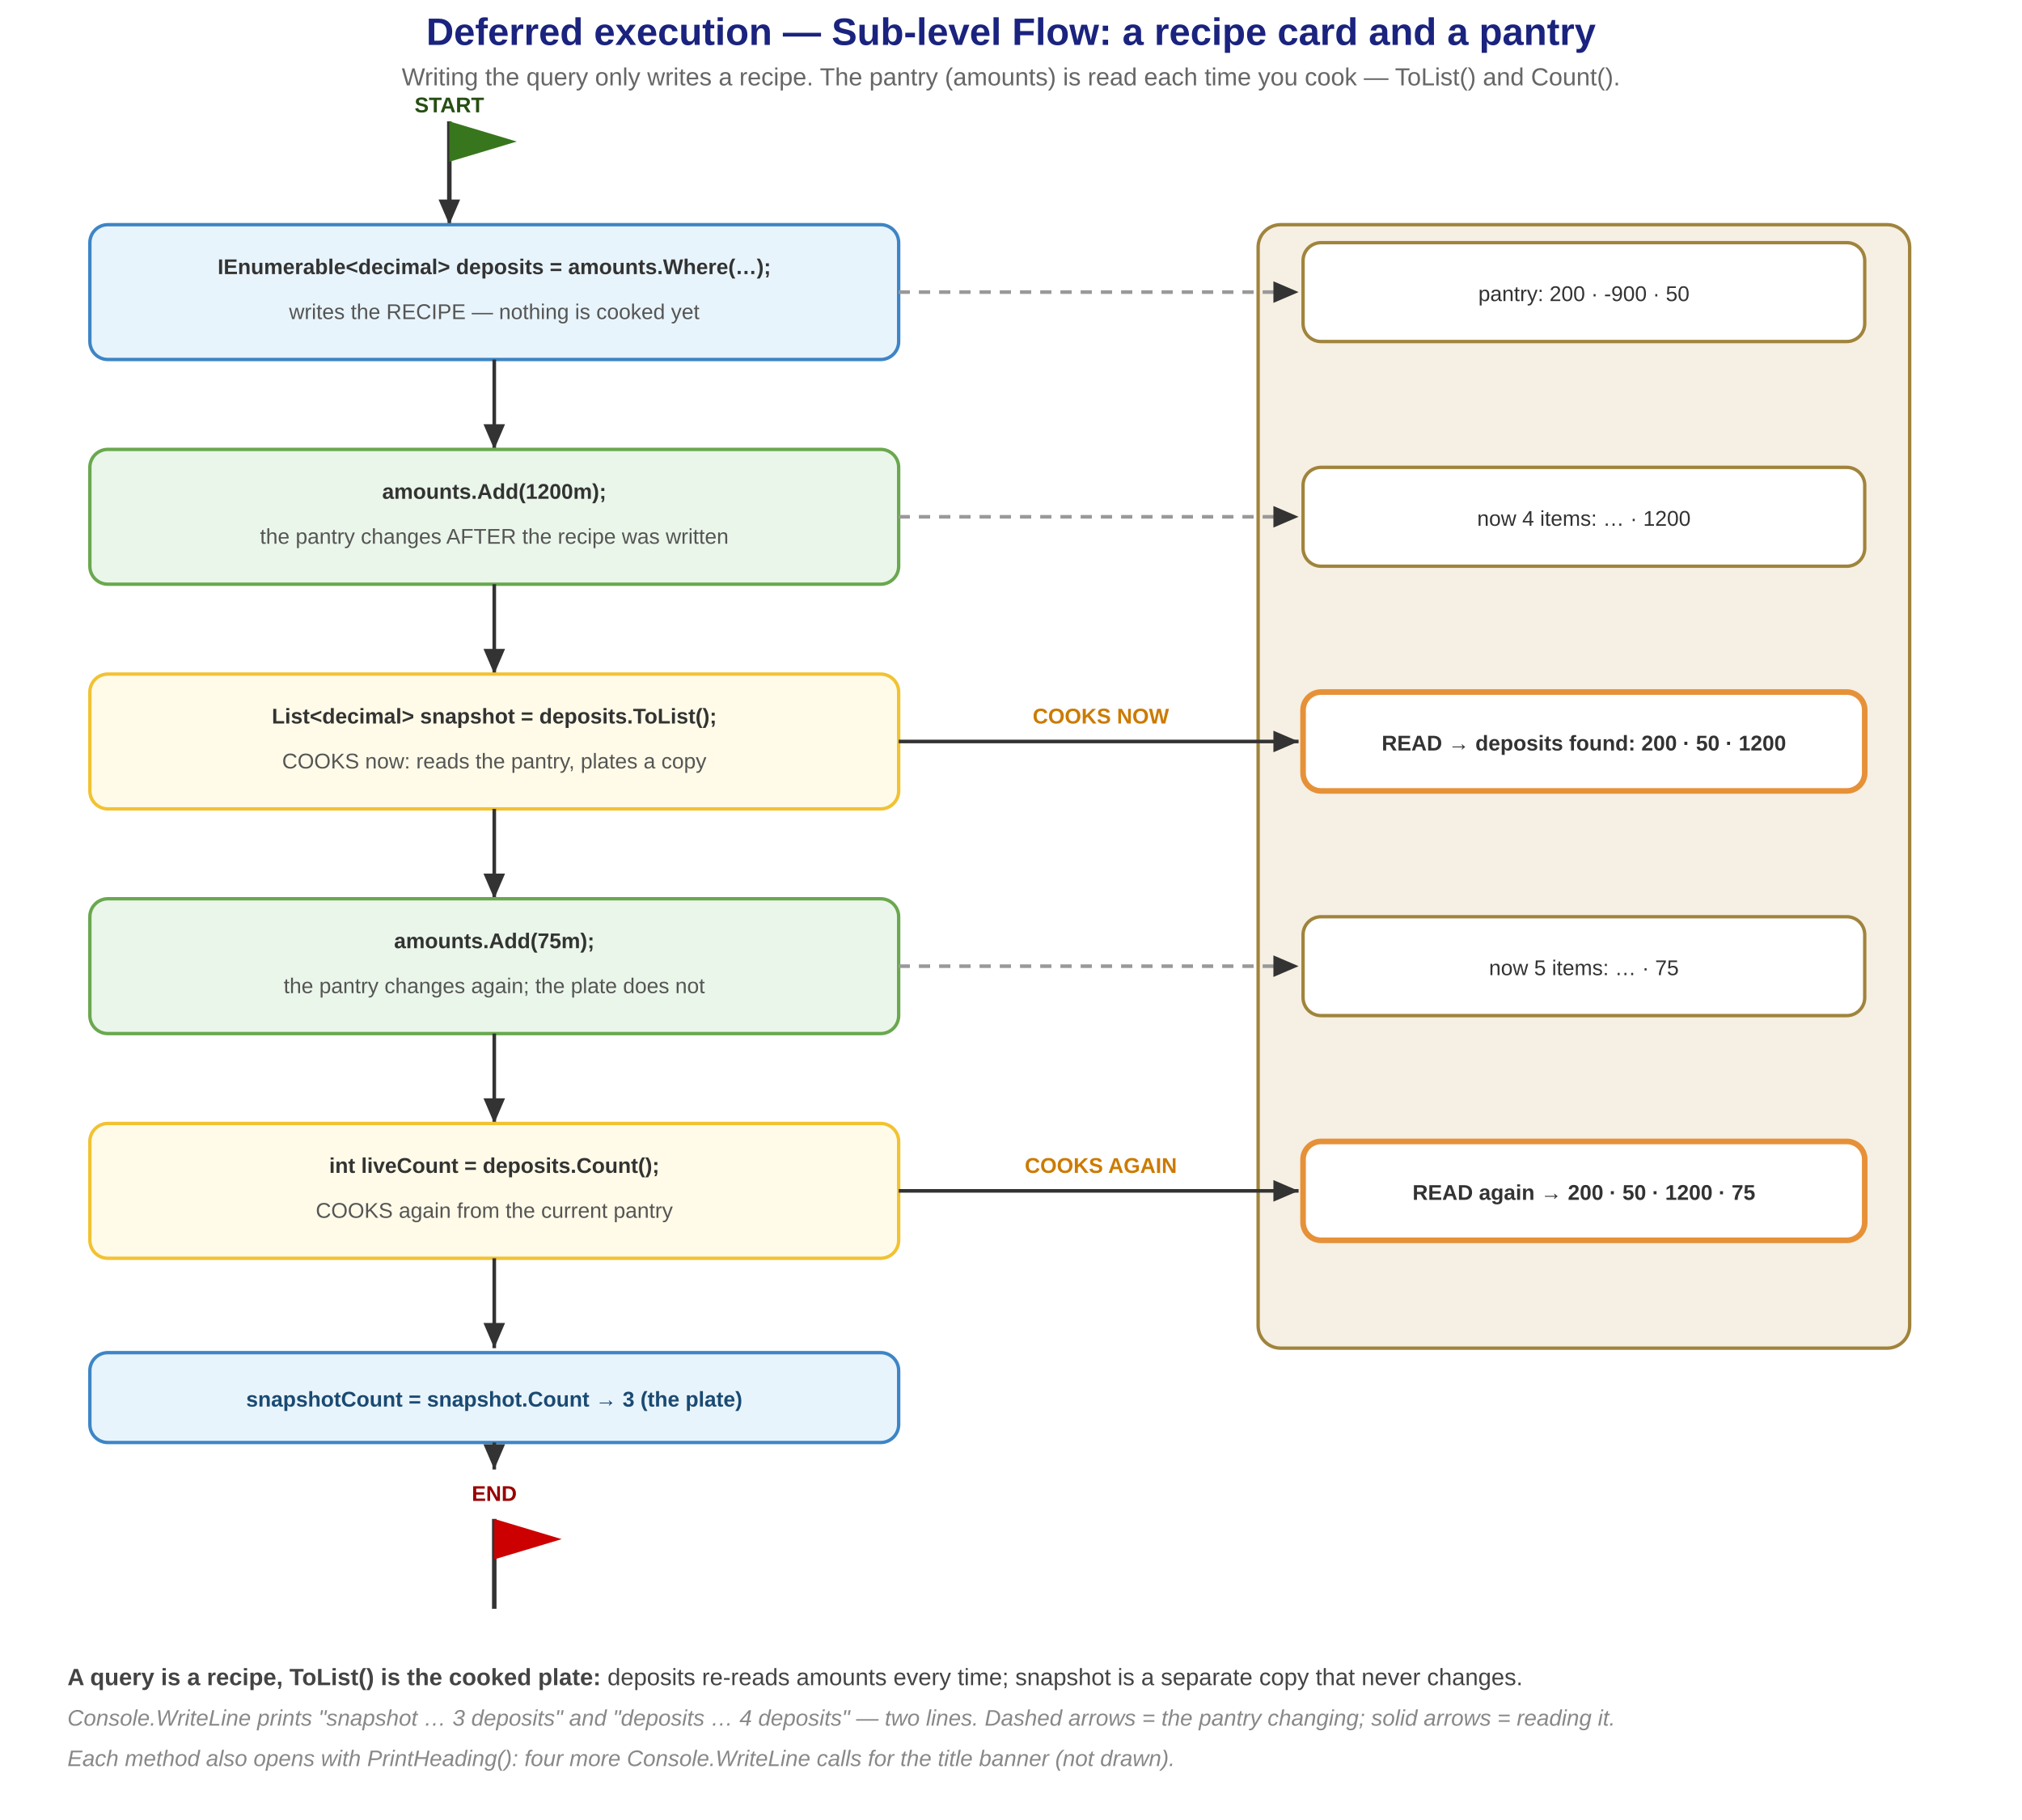
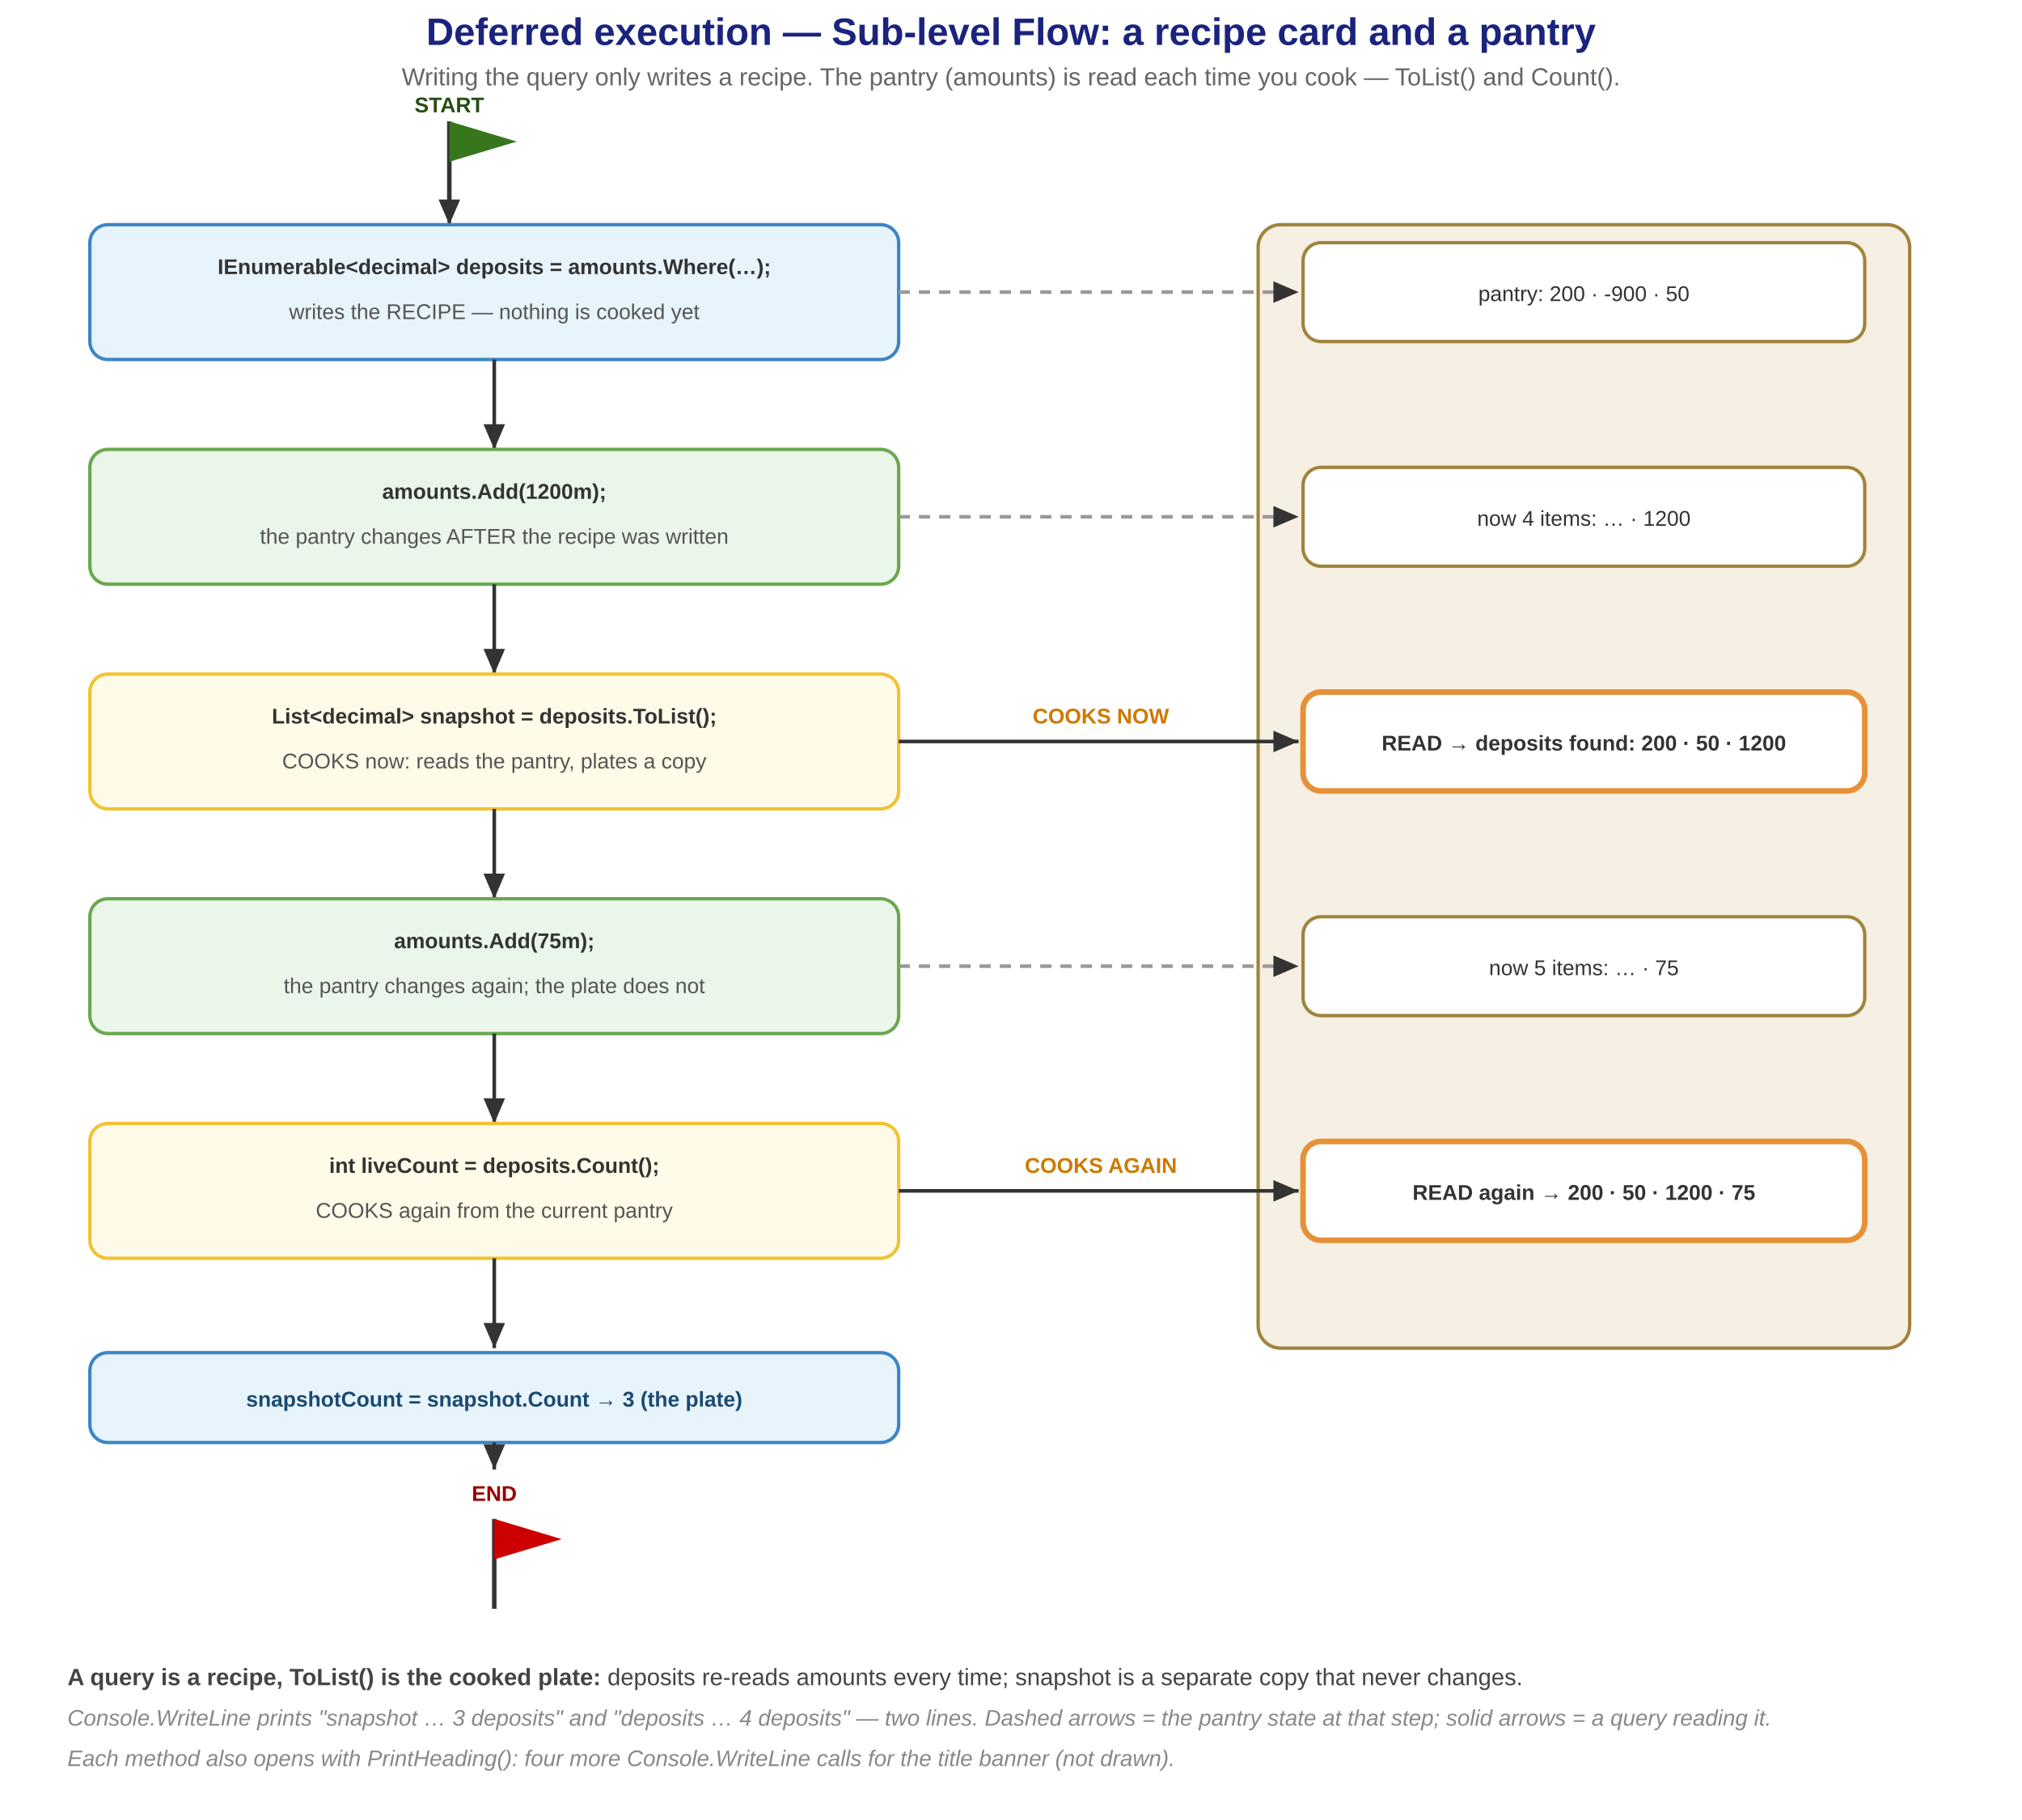
<svg xmlns="http://www.w3.org/2000/svg" viewBox="0 0 900 810" font-family="Arial, Helvetica, sans-serif">
  <defs>
    <marker id="a" markerWidth="9" markerHeight="9" refX="7" refY="3" orient="auto">
      <path d="M0,0 L7,3 L0,6 Z" fill="#333" />
    </marker>
  </defs>
  <rect x="0" y="0" width="900" height="810" fill="#ffffff" />
  <text x="450.0" y="20" text-anchor="middle" font-size="17" font-weight="bold" fill="#1a237e">Deferred execution — Sub-level Flow: a recipe card and a pantry</text>
  <text x="450.0" y="38" text-anchor="middle" font-size="11" fill="#666">Writing the query only writes a recipe. The pantry (amounts) is read each time you cook — ToList() and Count().</text>
  <text x="200" y="50" text-anchor="middle" font-size="9.5" font-weight="bold" fill="#274e13">START</text>
  <line x1="200" y1="54" x2="200" y2="92" stroke="#333" stroke-width="2" />
  <polygon points="200,54 200,72 230,63" fill="#38761d" />
  <line x1="200" y1="92" x2="200" y2="100" stroke="#333" stroke-width="1.6" marker-end="url(#a)" />
  <rect x="40" y="100" width="360" height="60" rx="8" fill="#e8f4fb" stroke="#3d85c6" stroke-width="1.5" />
  <text x="220" y="122" text-anchor="middle" font-size="9.5" font-weight="bold" fill="#333">IEnumerable&lt;decimal&gt; deposits = amounts.Where(…);</text>
  <text x="220" y="142" text-anchor="middle" font-size="9.5" fill="#555">writes the RECIPE — nothing is cooked yet</text>
  <line x1="220" y1="160" x2="220" y2="200" stroke="#333" stroke-width="1.6" marker-end="url(#a)" />
  <rect x="40" y="200" width="360" height="60" rx="8" fill="#eaf6ea" stroke="#6aa84f" stroke-width="1.5" />
  <text x="220" y="222" text-anchor="middle" font-size="9.5" font-weight="bold" fill="#333">amounts.Add(1200m);</text>
  <text x="220" y="242" text-anchor="middle" font-size="9.5" fill="#555">the pantry changes AFTER the recipe was written</text>
  <line x1="220" y1="260" x2="220" y2="300" stroke="#333" stroke-width="1.6" marker-end="url(#a)" />
  <rect x="40" y="300" width="360" height="60" rx="8" fill="#fffbe8" stroke="#f1c232" stroke-width="1.5" />
  <text x="220" y="322" text-anchor="middle" font-size="9.5" font-weight="bold" fill="#333">List&lt;decimal&gt; snapshot = deposits.ToList();</text>
  <text x="220" y="342" text-anchor="middle" font-size="9.5" fill="#555">COOKS now: reads the pantry, plates a copy</text>
  <line x1="220" y1="360" x2="220" y2="400" stroke="#333" stroke-width="1.6" marker-end="url(#a)" />
  <rect x="40" y="400" width="360" height="60" rx="8" fill="#eaf6ea" stroke="#6aa84f" stroke-width="1.5" />
  <text x="220" y="422" text-anchor="middle" font-size="9.5" font-weight="bold" fill="#333">amounts.Add(75m);</text>
  <text x="220" y="442" text-anchor="middle" font-size="9.5" fill="#555">the pantry changes again; the plate does not</text>
  <line x1="220" y1="460" x2="220" y2="500" stroke="#333" stroke-width="1.6" marker-end="url(#a)" />
  <rect x="40" y="500" width="360" height="60" rx="8" fill="#fffbe8" stroke="#f1c232" stroke-width="1.5" />
  <text x="220" y="522" text-anchor="middle" font-size="9.5" font-weight="bold" fill="#333">int liveCount = deposits.Count();</text>
  <text x="220" y="542" text-anchor="middle" font-size="9.5" fill="#555">COOKS again from the current pantry</text>
  <rect x="560" y="100" width="290" height="500" rx="10" fill="#f6efe3" stroke="#a0843c" stroke-width="1.5" />
  <text x="705" y="122" text-anchor="middle" font-size="11" font-weight="bold" fill="#7f6000">amounts — the PANTRY</text>
  <text x="705" y="138" text-anchor="middle" font-size="8.5" font-style="italic" fill="#8a7430">the list `deposits` points at (it never copies it)</text>
  <rect x="580" y="108" width="250" height="44" rx="8" fill="#ffffff" stroke="#a0843c" stroke-width="1.5" />
  <text x="705" y="134" text-anchor="middle" font-size="9.5" fill="#333">pantry: 200 · -900 · 50</text>
  <line x1="400" y1="130" x2="578" y2="130" stroke="#999" stroke-width="1.6" stroke-dasharray="5 4" marker-end="url(#a)" />
  <rect x="580" y="208" width="250" height="44" rx="8" fill="#ffffff" stroke="#a0843c" stroke-width="1.5" />
  <text x="705" y="234" text-anchor="middle" font-size="9.5" fill="#333">now 4 items: … · 1200</text>
  <line x1="400" y1="230" x2="578" y2="230" stroke="#999" stroke-width="1.6" stroke-dasharray="5 4" marker-end="url(#a)" />
  <rect x="580" y="308" width="250" height="44" rx="8" fill="#ffffff" stroke="#e69138" stroke-width="2.5" />
  <text x="705" y="334" text-anchor="middle" font-size="9.5" font-weight="bold" fill="#333">READ → deposits found: 200 · 50 · 1200</text>
  <line x1="400" y1="330" x2="578" y2="330" stroke="#333" stroke-width="1.6" marker-end="url(#a)" />
  <rect x="580" y="408" width="250" height="44" rx="8" fill="#ffffff" stroke="#a0843c" stroke-width="1.5" />
  <text x="705" y="434" text-anchor="middle" font-size="9.5" fill="#333">now 5 items: … · 75</text>
  <line x1="400" y1="430" x2="578" y2="430" stroke="#999" stroke-width="1.6" stroke-dasharray="5 4" marker-end="url(#a)" />
  <rect x="580" y="508" width="250" height="44" rx="8" fill="#ffffff" stroke="#e69138" stroke-width="2.5" />
  <text x="705" y="534" text-anchor="middle" font-size="9.5" font-weight="bold" fill="#333">READ again → 200 · 50 · 1200 · 75</text>
  <line x1="400" y1="530" x2="578" y2="530" stroke="#333" stroke-width="1.6" marker-end="url(#a)" />
  <text x="490" y="322" text-anchor="middle" font-size="9.5" font-weight="bold" fill="#cc7a00">COOKS NOW<animate attributeName="opacity" values="1;0.3;1" dur="3s" repeatCount="indefinite" />
  </text>
  <text x="490" y="522" text-anchor="middle" font-size="9.5" font-weight="bold" fill="#cc7a00">COOKS AGAIN<animate attributeName="opacity" values="1;0.3;1" dur="3s" repeatCount="indefinite" />
  </text>
  <line x1="220" y1="560" x2="220" y2="600" stroke="#333" stroke-width="1.6" marker-end="url(#a)" />
  <rect x="40" y="602" width="360" height="40" rx="8" fill="#e8f4fb" stroke="#3d85c6" stroke-width="1.5" />
  <text x="220" y="626" text-anchor="middle" font-size="9.5" font-weight="bold" fill="#1a4a73">snapshotCount = snapshot.Count  →  3   (the plate)</text>
  <line x1="220" y1="642" x2="220" y2="654" stroke="#333" stroke-width="1.6" marker-end="url(#a)" />
  <text x="220" y="668" text-anchor="middle" font-size="9.5" font-weight="bold" fill="#990000">END</text>
  <line x1="220" y1="676" x2="220" y2="716" stroke="#333" stroke-width="2" />
  <polygon points="220,676 220,694 250,685" fill="#cc0000" />
  <text x="30" y="750" font-size="10.5" fill="#444">
    <tspan font-weight="bold">A query is a recipe, ToList() is the cooked plate:</tspan> deposits re-reads amounts every time; snapshot is a separate copy that never changes.</text>
-   <text x="30" y="768" font-size="10" font-style="italic" fill="#888">Console.WriteLine prints "snapshot … 3 deposits" and "deposits … 4 deposits" — two lines. Dashed arrows = the pantry changing; solid arrows = reading it.</text>
+   <text x="30" y="768" font-size="10" font-style="italic" fill="#888">Console.WriteLine prints "snapshot … 3 deposits" and "deposits … 4 deposits" — two lines. Dashed arrows = the pantry state at that step; solid arrows = a query reading it.</text>
  <text x="30" y="786" font-size="10" font-style="italic" fill="#888">Each method also opens with PrintHeading(): four more Console.WriteLine calls for the title banner (not drawn).</text>
</svg>
